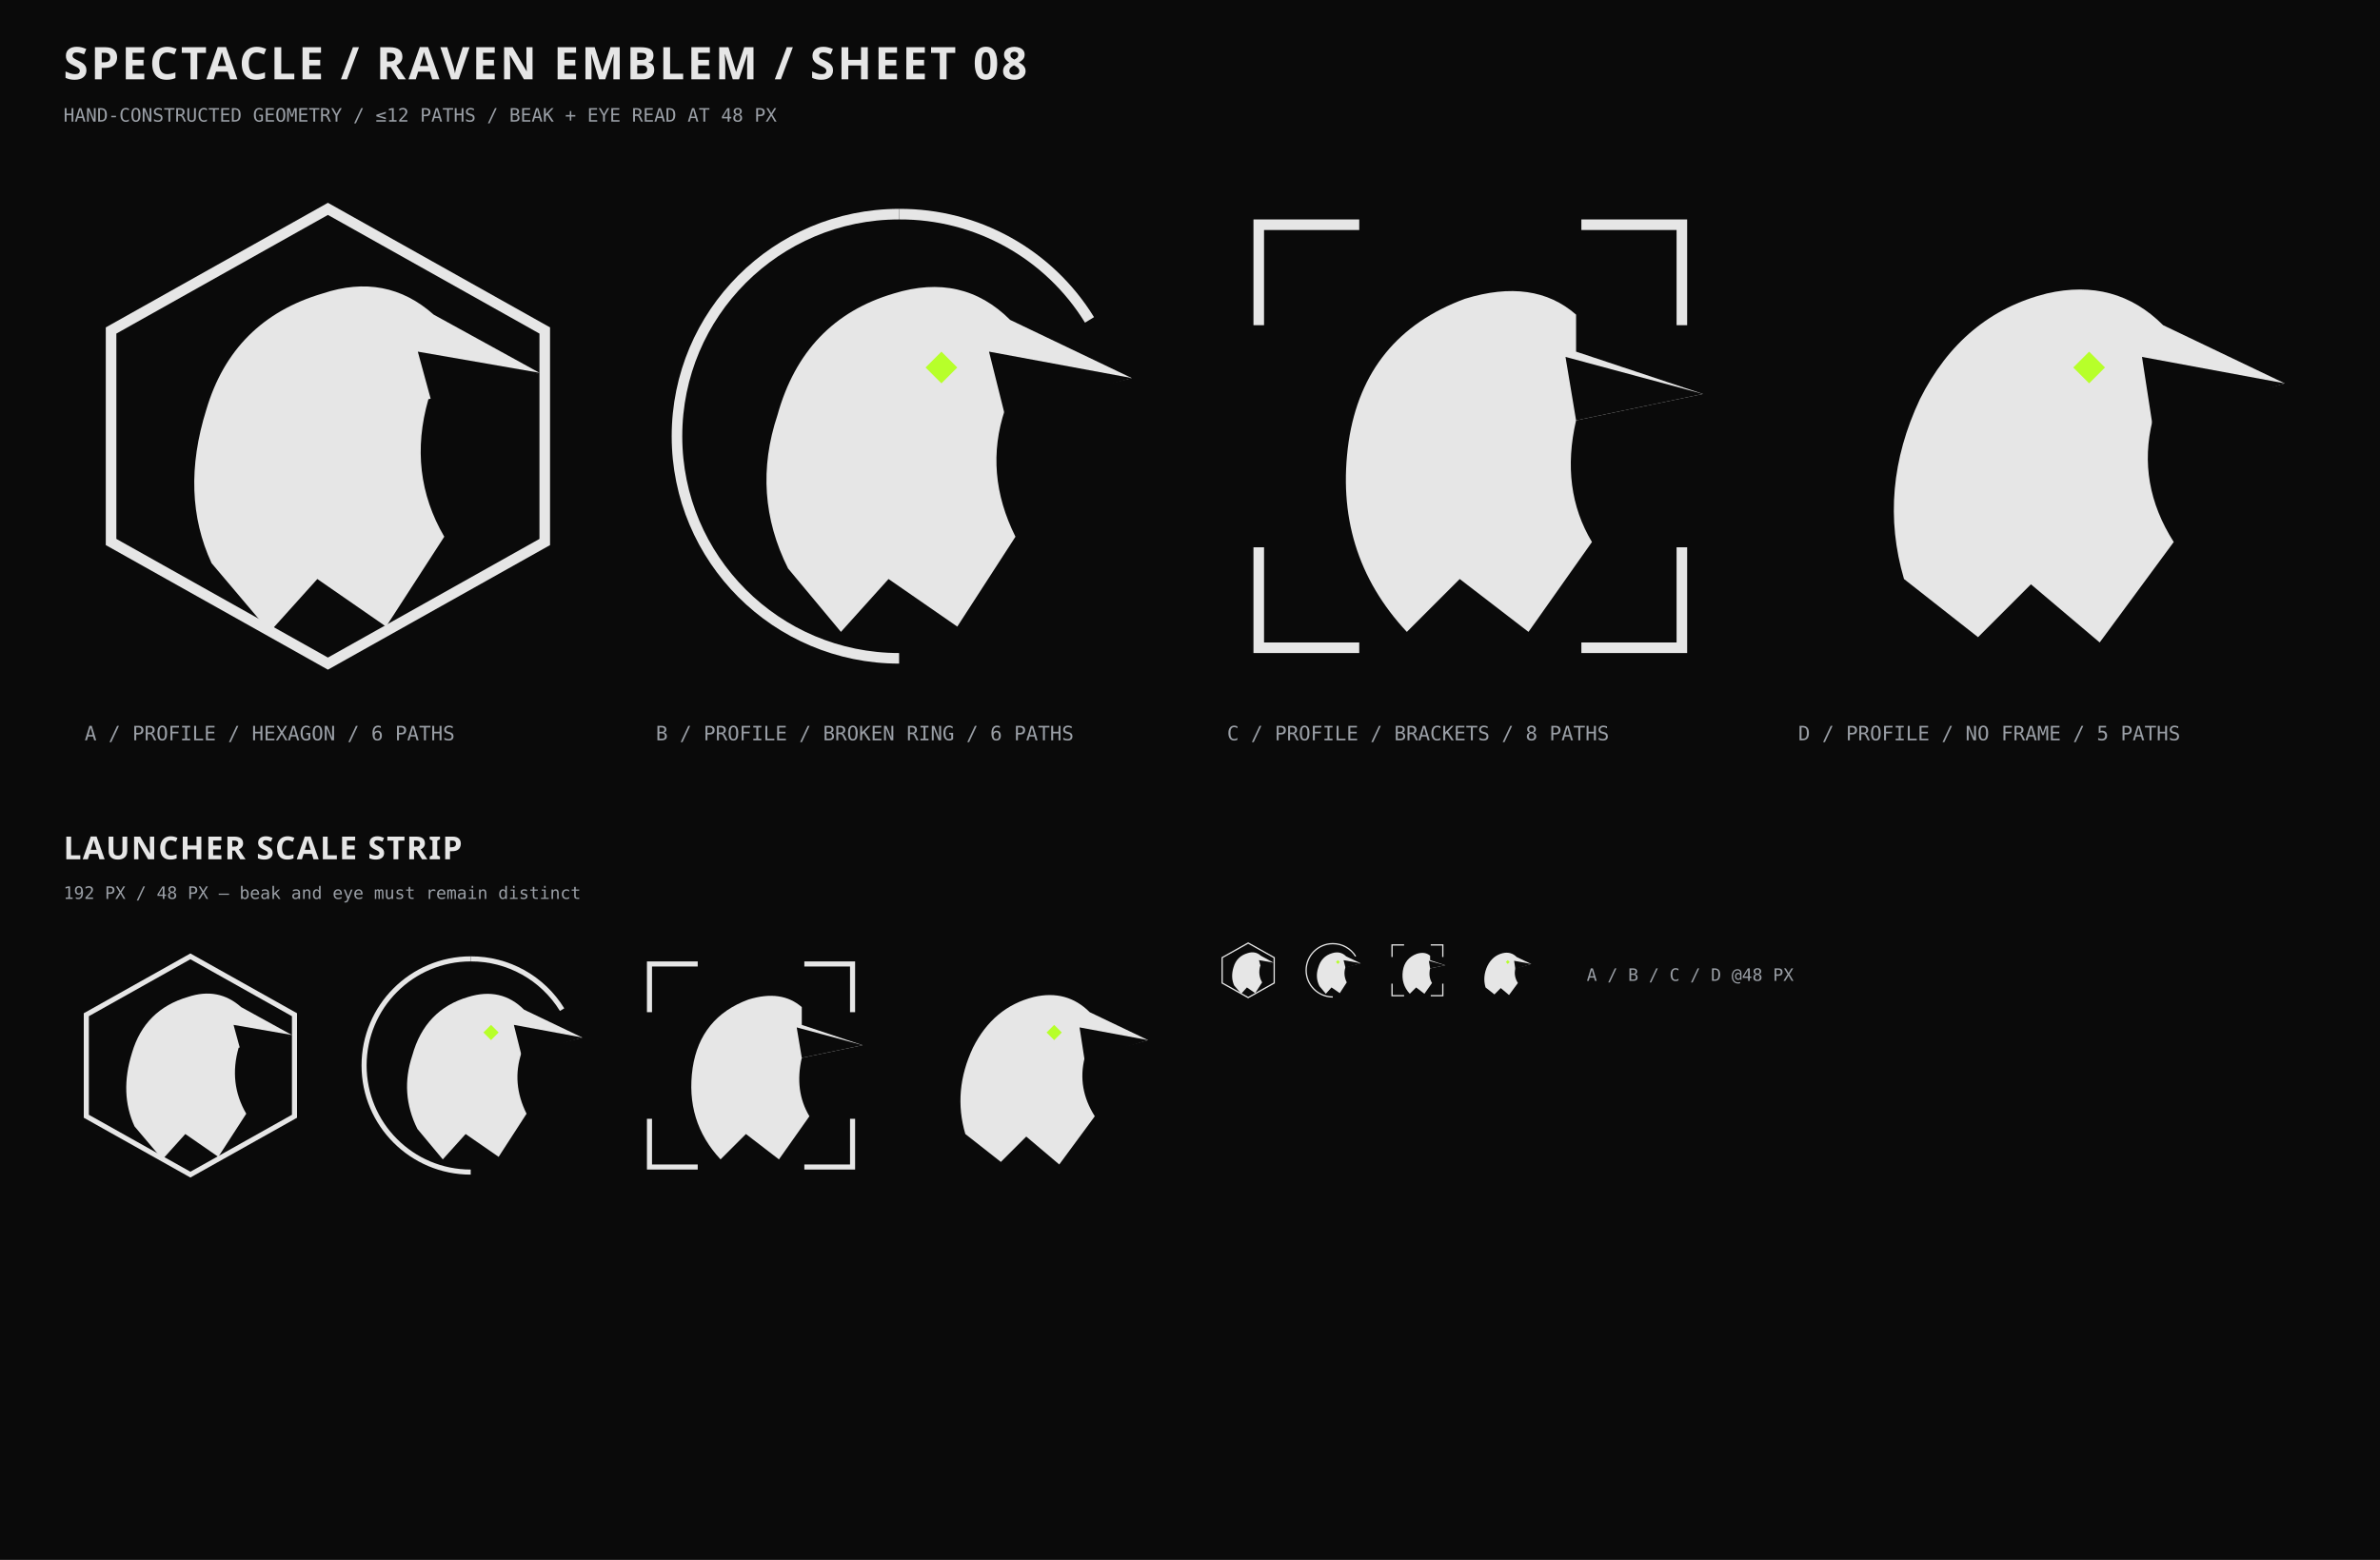
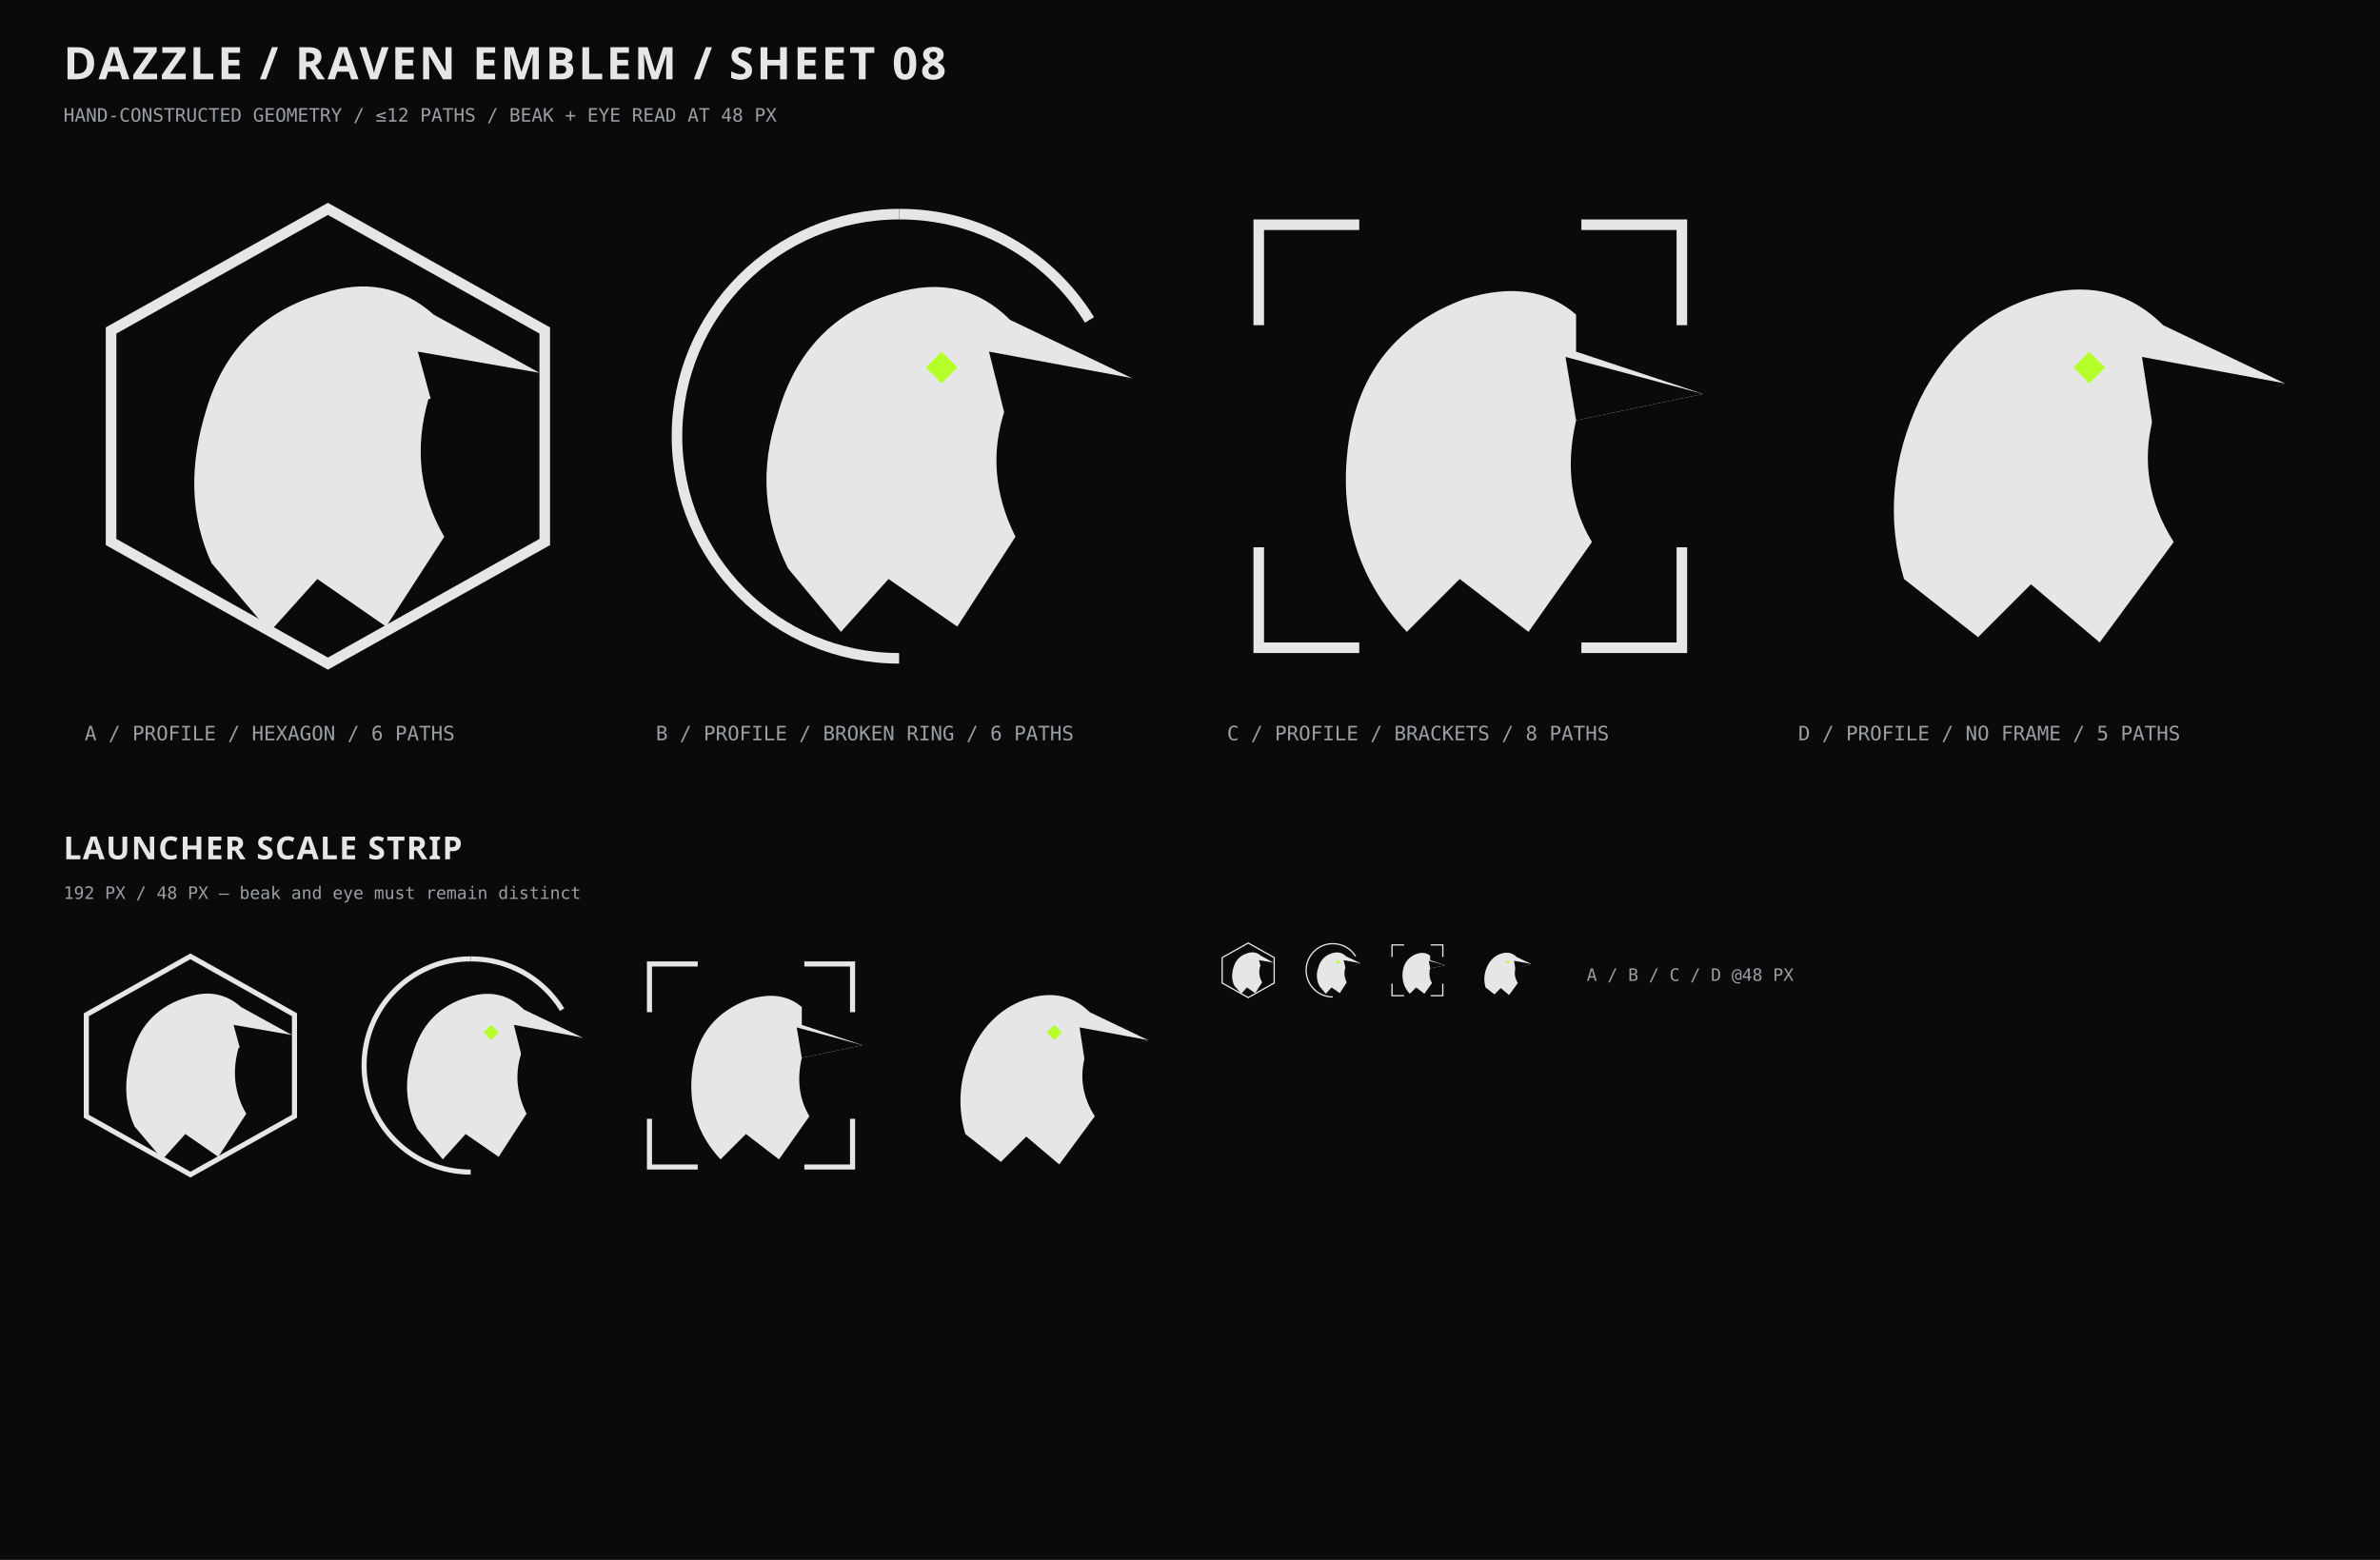
<svg xmlns="http://www.w3.org/2000/svg" width="1800" height="1180" viewBox="0 0 1800 1180">
  <defs>
    <style>.h{font-family:'Barlow Condensed',sans-serif;fill:#E6E6E6;font-weight:700}.m{font-family:'IBM Plex Mono',monospace;fill:#9A9FA6}.w{fill:#E6E6E6}.a{fill:#B7FF2A}.frame{fill:none;stroke:currentColor;stroke-width:2;stroke-linejoin:miter}.head{fill:currentColor}.detail{fill:none;stroke:currentColor;stroke-width:1.7;stroke-linecap:butt;stroke-linejoin:miter}</style>
    <g id="A" color="#E6E6E6">
      <path class="frame" d="M50 7 91 30v40L50 93 9 70V30Z" />
      <path class="head" d="M28 74Q22 61 27 45Q32 28 49 23Q61 19 70 27L90 38 69 43Q65 57 72 69L61 86 48 77 39 87Z" />
      <path d="M67 34 90 38 70 45Z" fill="#0A0A0A" />
      <path d="M58 34 61 37 58 40 55 37Z" fill="#E6E6E6" />
      <path class="detail" d="M43 48 52 52" />
      <path class="detail" d="M40 55 50 58" />
      <path class="detail" d="M39 62 48 64" />
    </g>
    <g id="B" color="#E6E6E6">
      <path class="frame" d="M50 8a42 42 0 1 0 0 84" />
      <path class="frame" d="M50 8a42 42 0 0 1 36 20" />
      <path class="head" d="M29 75Q22 61 27 46Q32 28 49 23Q62 19 71 28L94 39 70 45Q66 57 72 69L61 86 48 77 39 87Z" />
      <path d="M67 34 94 39 70 46Z" fill="#0A0A0A" />
      <path d="M58 34 61 37 58 40 55 37Z" fill="#B7FF2A" />
      <path class="detail" d="M43 50 52 53" />
      <path class="detail" d="M40 58 49 61" />
    </g>
    <g id="C" color="#E6E6E6">
      <path class="frame" d="M10 29V10h19" />
      <path class="frame" d="M71 10h19v19" />
      <path class="frame" d="M10 71v19h19" />
      <path class="frame" d="M90 71v19H71" />
      <path class="head" d="M70 34 94 42 70 47Q67 60 73 70L61 87 48 77 38 87Q24 72 27 51Q30 31 49 24 62 20 70 27Z" />
      <path d="M68 35 94 42 70 47Z" fill="#0A0A0A" />
      <path d="M57 34 60 37 57 40 54 37Z" fill="#E6E6E6" />
      <path class="detail" d="M42 53 51 56" />
      <path class="detail" d="M40 61 49 64" />
    </g>
    <g id="D" color="#E6E6E6">
      <path class="head" d="M24 77Q19 60 27 43Q35 27 51 23Q64 20 73 29L96 40 71 47Q68 59 75 70L61 89 48 78 38 88Z" />
      <path d="M69 35 96 40 71 48Z" fill="#0A0A0A" />
      <path d="M59 34 62 37 59 40 56 37Z" fill="#B7FF2A" />
      <path class="detail" d="M43 52 53 55" />
      <path class="detail" d="M41 61 51 64" />
    </g>
  </defs>
  <rect width="1800" height="1180" fill="#0A0A0A" />
-   <text x="48" y="60" class="h" font-size="34" letter-spacing="2">SPECTACLE / RAVEN EMBLEM / SHEET 08</text>
+   <text x="48" y="60" class="h" font-size="34" letter-spacing="2">DAZZLE / RAVEN EMBLEM / SHEET 08</text>
  <text x="48" y="92" class="m" font-size="14">HAND-CONSTRUCTED GEOMETRY / ≤12 PATHS / BEAK + EYE READ AT 48 PX</text>
  <g transform="translate(48 130) scale(4)">
    <use href="#A" />
  </g>
  <g transform="translate(480 130) scale(4)">
    <use href="#B" />
  </g>
  <g transform="translate(912 130) scale(4)">
    <use href="#C" />
  </g>
  <g transform="translate(1344 130) scale(4)">
    <use href="#D" />
  </g>
  <text x="64" y="560" class="m" font-size="15">A / PROFILE / HEXAGON / 6 PATHS</text>
  <text x="496" y="560" class="m" font-size="15">B / PROFILE / BROKEN RING / 6 PATHS</text>
  <text x="928" y="560" class="m" font-size="15">C / PROFILE / BRACKETS / 8 PATHS</text>
  <text x="1360" y="560" class="m" font-size="15">D / PROFILE / NO FRAME / 5 PATHS</text>
  <text x="48" y="650" class="h" font-size="24" letter-spacing="1">LAUNCHER SCALE STRIP</text>
  <text x="48" y="680" class="m" font-size="13">192 PX / 48 PX — beak and eye must remain distinct</text>
  <g transform="translate(48 710) scale(1.92)">
    <use href="#A" />
  </g>
  <g transform="translate(260 710) scale(1.92)">
    <use href="#B" />
  </g>
  <g transform="translate(472 710) scale(1.92)">
    <use href="#C" />
  </g>
  <g transform="translate(684 710) scale(1.92)">
    <use href="#D" />
  </g>
  <g transform="translate(920 710) scale(.48)">
    <use href="#A" />
  </g>
  <g transform="translate(984 710) scale(.48)">
    <use href="#B" />
  </g>
  <g transform="translate(1048 710) scale(.48)">
    <use href="#C" />
  </g>
  <g transform="translate(1112 710) scale(.48)">
    <use href="#D" />
  </g>
  <text x="1200" y="742" class="m" font-size="13">A / B / C / D @48 PX</text>
</svg>
